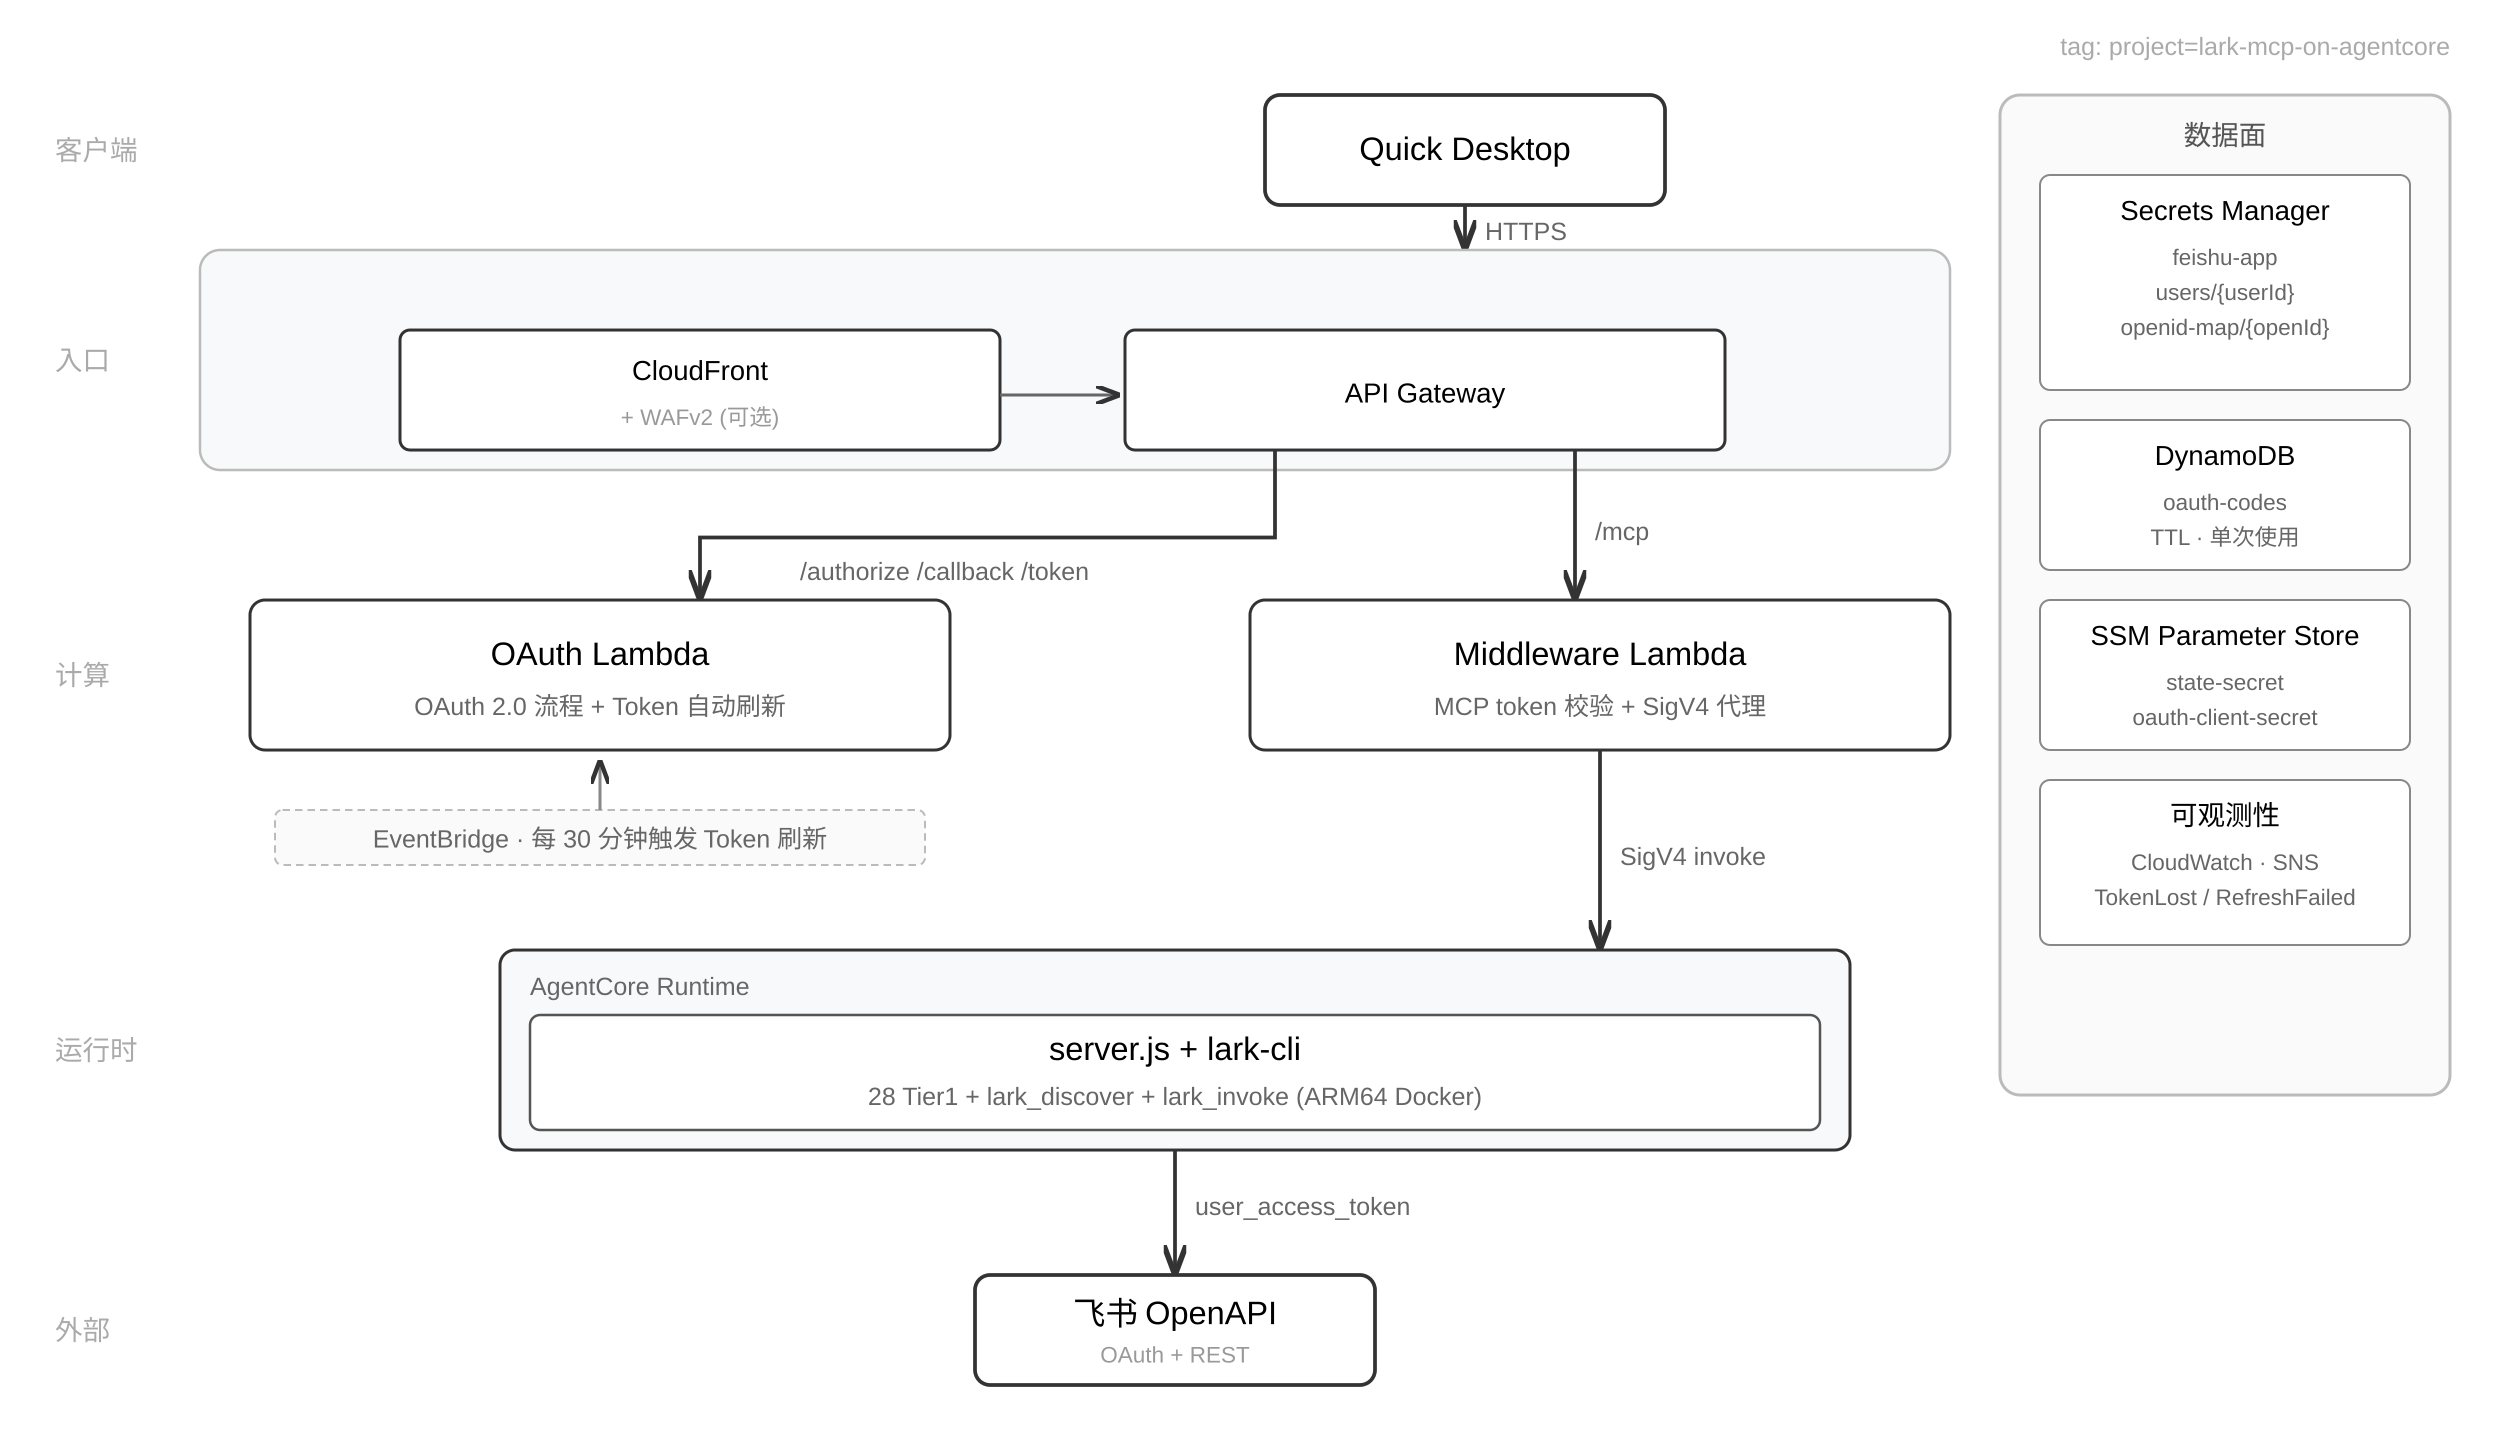
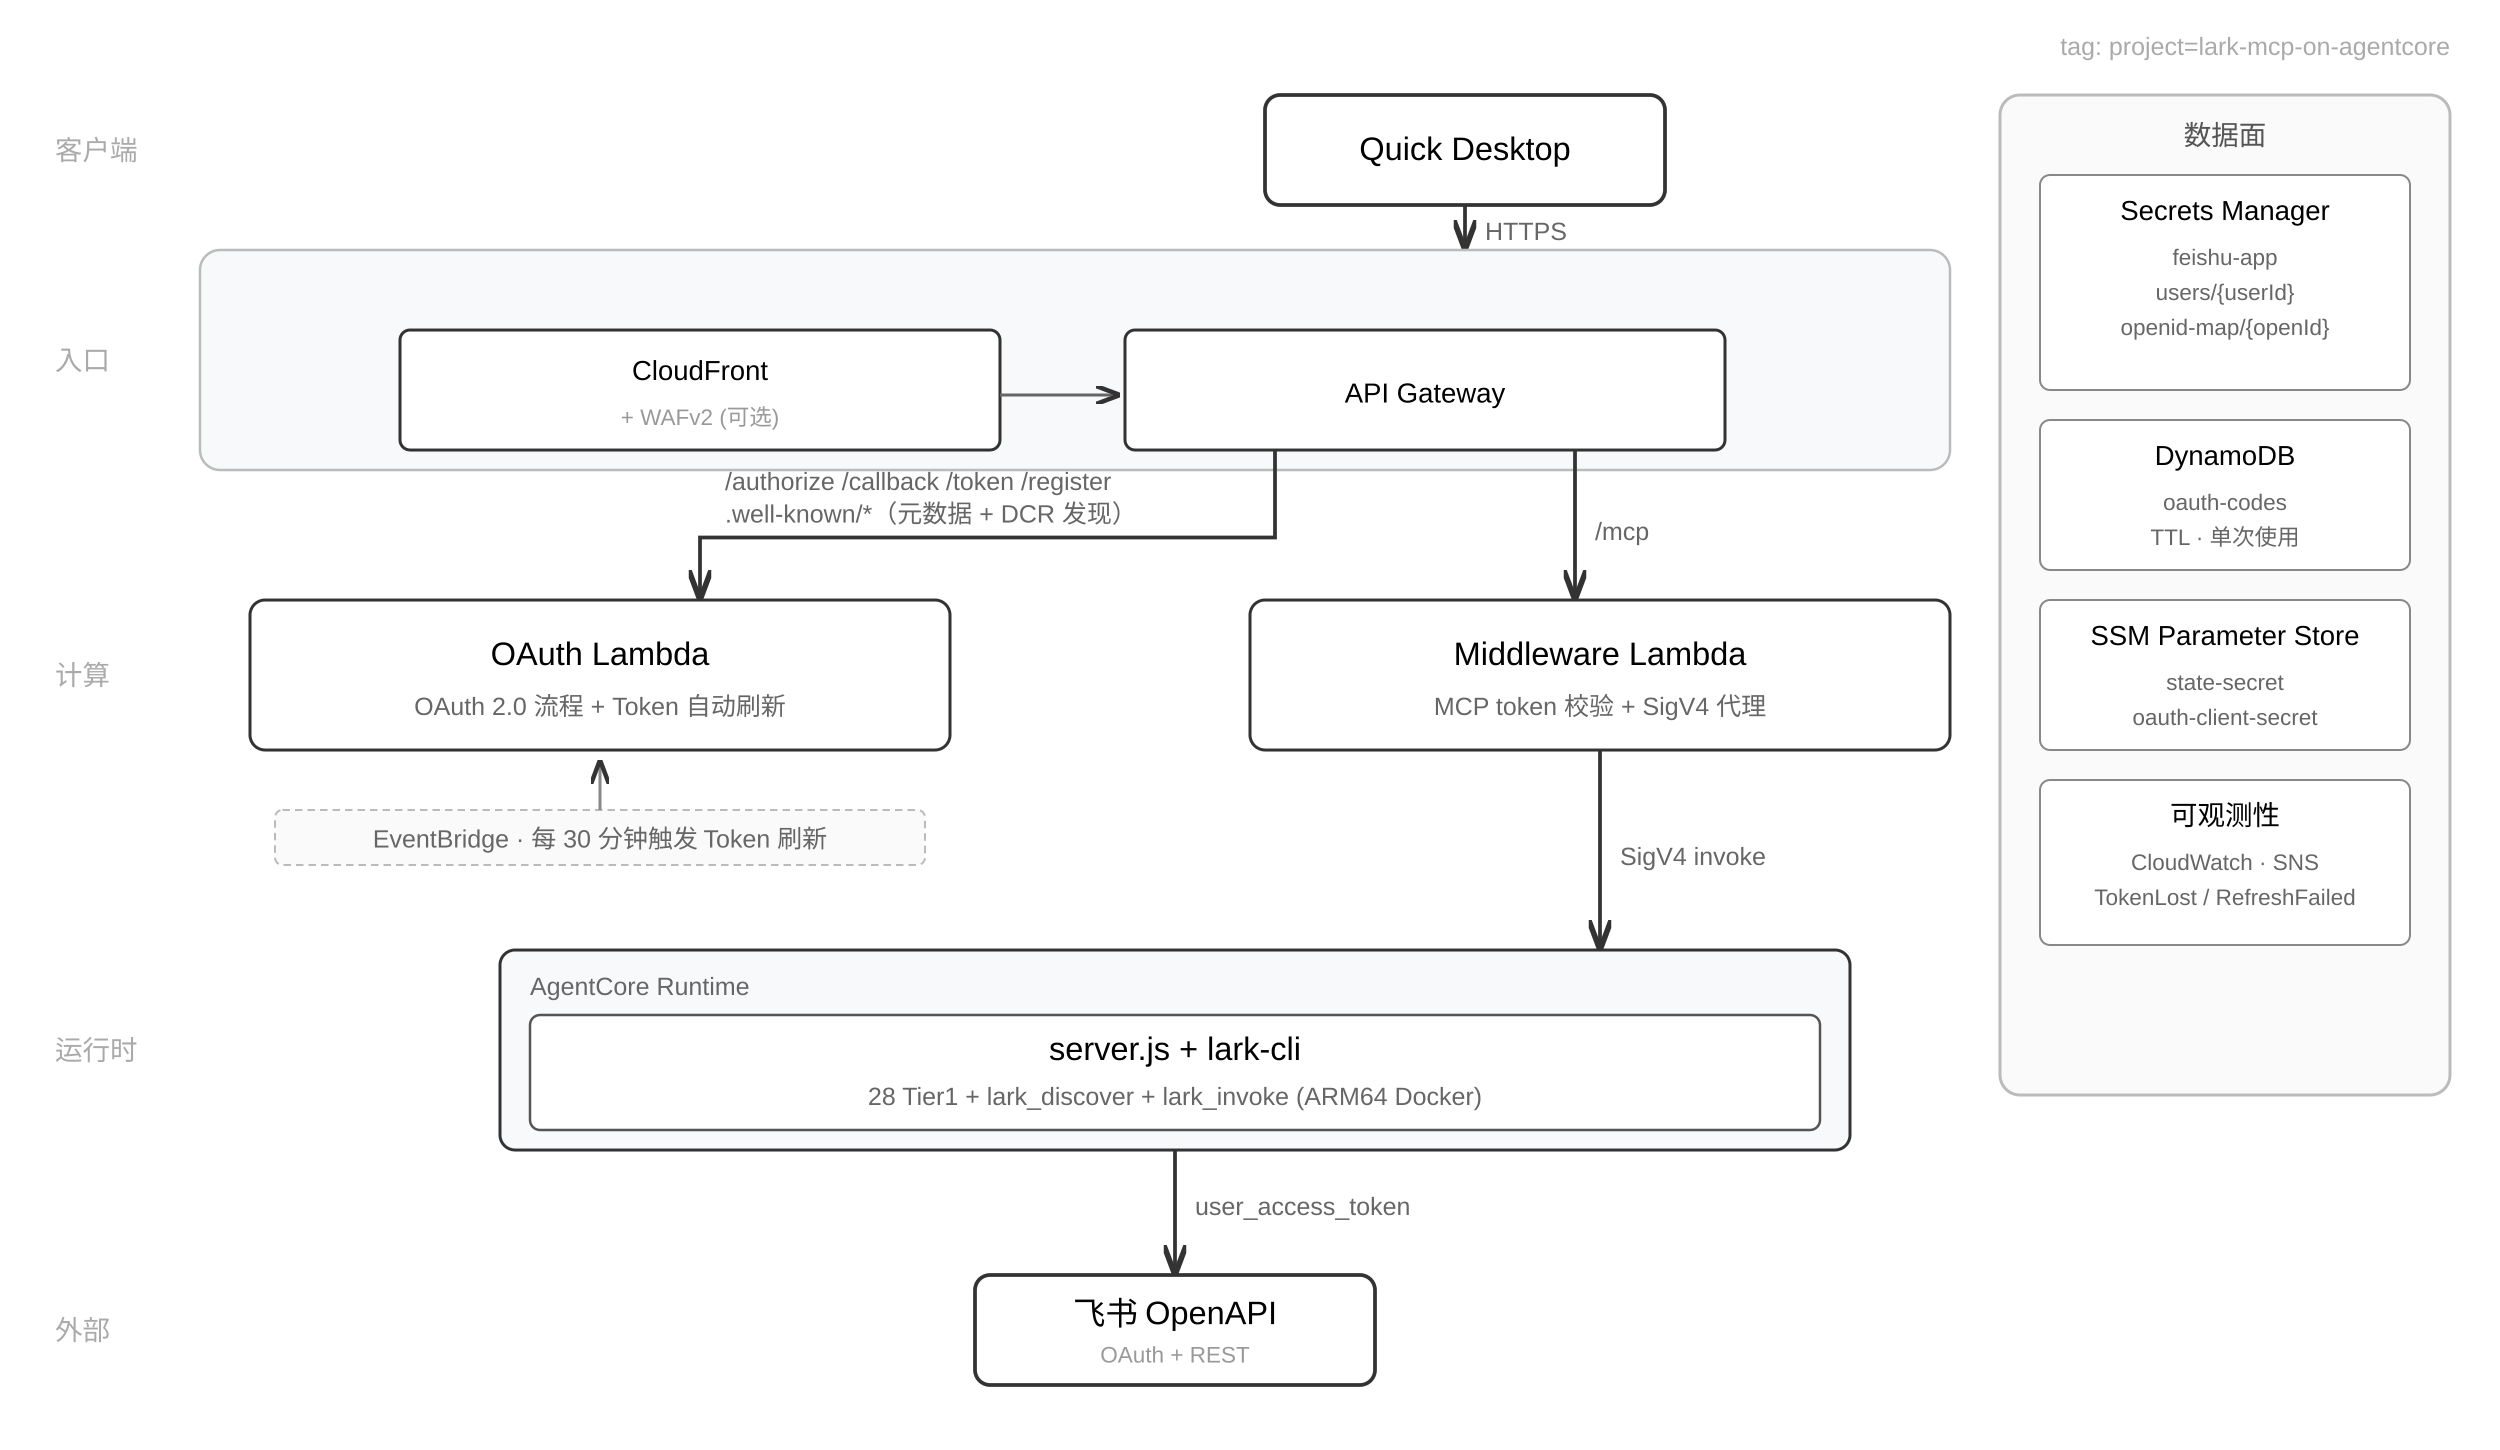
<svg xmlns="http://www.w3.org/2000/svg" viewBox="0 0 1000 580" font-family="-apple-system, BlinkMacSystemFont, 'PingFang SC', 'Hiragino Sans GB', 'Microsoft YaHei', 'Segoe UI', Arial, sans-serif" font-size="12">
  <defs>
    <marker id="arr" markerWidth="8" markerHeight="6" refX="8" refY="3" orient="auto">
      <path d="M0,0 L8,3 L0,6" fill="none" stroke="#333" stroke-width="1.5" />
    </marker>
  </defs>
  <rect width="1000" height="580" fill="#fff" />
  <text x="980" y="22" text-anchor="end" fill="#aaa" font-size="10">tag: project=lark-mcp-on-agentcore</text>
  <text x="22" y="64" fill="#aaa" font-size="11">客户端</text>
  <text x="22" y="148" fill="#aaa" font-size="11">入口</text>
  <text x="22" y="274" fill="#aaa" font-size="11">计算</text>
  <text x="22" y="424" fill="#aaa" font-size="11">运行时</text>
  <text x="22" y="536" fill="#aaa" font-size="11">外部</text>
  <rect x="800" y="38" width="180" height="400" rx="8" fill="#fafafa" stroke="#bbb" stroke-width="1.2" />
  <text x="890" y="58" text-anchor="middle" font-size="11" font-weight="500" fill="#555">数据面</text>
  <rect x="816" y="70" width="148" height="86" rx="4" fill="#fff" stroke="#888" stroke-width="0.8" />
  <text x="890" y="88" text-anchor="middle" font-size="11" font-weight="500">Secrets Manager</text>
  <text x="890" y="106" text-anchor="middle" font-size="9" fill="#666">feishu-app</text>
  <text x="890" y="120" text-anchor="middle" font-size="9" fill="#666">users/{userId}</text>
  <text x="890" y="134" text-anchor="middle" font-size="9" fill="#666">openid-map/{openId}</text>
  <rect x="816" y="168" width="148" height="60" rx="4" fill="#fff" stroke="#888" stroke-width="0.8" />
  <text x="890" y="186" text-anchor="middle" font-size="11" font-weight="500">DynamoDB</text>
  <text x="890" y="204" text-anchor="middle" font-size="9" fill="#666">oauth-codes</text>
  <text x="890" y="218" text-anchor="middle" font-size="9" fill="#666">TTL · 单次使用</text>
  <rect x="816" y="240" width="148" height="60" rx="4" fill="#fff" stroke="#888" stroke-width="0.8" />
  <text x="890" y="258" text-anchor="middle" font-size="11" font-weight="500">SSM Parameter Store</text>
  <text x="890" y="276" text-anchor="middle" font-size="9" fill="#666">state-secret</text>
  <text x="890" y="290" text-anchor="middle" font-size="9" fill="#666">oauth-client-secret</text>
  <rect x="816" y="312" width="148" height="66" rx="4" fill="#fff" stroke="#888" stroke-width="0.8" />
  <text x="890" y="330" text-anchor="middle" font-size="11" font-weight="500">可观测性</text>
  <text x="890" y="348" text-anchor="middle" font-size="9" fill="#666">CloudWatch · SNS</text>
  <text x="890" y="362" text-anchor="middle" font-size="9" fill="#666">TokenLost / RefreshFailed</text>
  <rect x="506" y="38" width="160" height="44" rx="6" fill="#fff" stroke="#333" stroke-width="1.5" />
  <text x="586" y="64" text-anchor="middle" font-size="13" font-weight="500">Quick Desktop</text>
  <line x1="586" y1="82" x2="586" y2="100" stroke="#333" stroke-width="1.5" marker-end="url(#arr)" />
  <text x="594" y="96" fill="#666" font-size="10">HTTPS</text>
  <rect x="80" y="100" width="700" height="88" rx="8" fill="#f8f9fa" stroke="#bbb" stroke-width="1" />
  <rect x="160" y="132" width="240" height="48" rx="4" fill="#fff" stroke="#333" stroke-width="1.2" />
  <text x="280" y="152" text-anchor="middle" font-size="11" font-weight="500">CloudFront</text>
  <text x="280" y="170" text-anchor="middle" font-size="9" fill="#999" font-weight="400">+ WAFv2 (可选)</text>
  <line x1="400" y1="158" x2="448" y2="158" stroke="#666" stroke-width="1.2" marker-end="url(#arr)" />
  <rect x="450" y="132" width="240" height="48" rx="4" fill="#fff" stroke="#333" stroke-width="1.2" />
  <text x="570" y="161" text-anchor="middle" font-size="11" font-weight="500">API Gateway</text>
  <path d="M 510 180 L 510 215 L 280 215 L 280 240" stroke="#333" stroke-width="1.5" fill="none" marker-end="url(#arr)" />
-   <text x="320" y="232" fill="#666" font-size="10">/authorize /callback /token</text>
+   <text x="290" y="196" fill="#666" font-size="10">/authorize /callback /token /register</text>
+   <text x="290" y="209" fill="#666" font-size="10">.well-known/*（元数据 + DCR 发现）</text>
  <line x1="630" y1="180" x2="630" y2="240" stroke="#333" stroke-width="1.5" marker-end="url(#arr)" />
  <text x="638" y="216" fill="#666" font-size="10">/mcp</text>
  <rect x="100" y="240" width="280" height="60" rx="6" fill="#fff" stroke="#333" stroke-width="1.2" />
  <text x="240" y="266" text-anchor="middle" font-size="13" font-weight="500">OAuth Lambda</text>
  <text x="240" y="286" text-anchor="middle" font-size="10" fill="#666">OAuth 2.0 流程 + Token 自动刷新</text>
  <rect x="110" y="324" width="260" height="22" rx="3" fill="#fafafa" stroke="#bbb" stroke-width="0.8" stroke-dasharray="3,2" />
  <text x="240" y="339" text-anchor="middle" font-size="10" fill="#666">EventBridge · 每 30 分钟触发 Token 刷新</text>
  <line x1="240" y1="324" x2="240" y2="304" stroke="#888" stroke-width="1.2" marker-end="url(#arr)" />
  <rect x="500" y="240" width="280" height="60" rx="6" fill="#fff" stroke="#333" stroke-width="1.2" />
  <text x="640" y="266" text-anchor="middle" font-size="13" font-weight="500">Middleware Lambda</text>
  <text x="640" y="286" text-anchor="middle" font-size="10" fill="#666">MCP token 校验 + SigV4 代理</text>
  <line x1="640" y1="300" x2="640" y2="380" stroke="#333" stroke-width="1.5" marker-end="url(#arr)" />
  <text x="648" y="346" fill="#666" font-size="10">SigV4 invoke</text>
  <rect x="200" y="380" width="540" height="80" rx="6" fill="#f8f9fa" stroke="#333" stroke-width="1.2" />
  <text x="212" y="398" fill="#666" font-size="10">AgentCore Runtime</text>
  <rect x="212" y="406" width="516" height="46" rx="4" fill="#fff" stroke="#555" stroke-width="1" />
  <text x="470" y="424" text-anchor="middle" font-size="13" font-weight="500">server.js + lark-cli</text>
  <text x="470" y="442" text-anchor="middle" font-size="10" fill="#666">28 Tier1 + lark_discover + lark_invoke (ARM64 Docker)</text>
  <line x1="470" y1="460" x2="470" y2="510" stroke="#333" stroke-width="1.5" marker-end="url(#arr)" />
  <text x="478" y="486" fill="#666" font-size="10">user_access_token</text>
  <rect x="390" y="510" width="160" height="44" rx="6" fill="#fff" stroke="#333" stroke-width="1.5" />
  <text x="470" y="530" text-anchor="middle" font-size="13" font-weight="500">飞书 OpenAPI</text>
  <text x="470" y="545" text-anchor="middle" font-size="9" fill="#999">OAuth + REST</text>
</svg>
